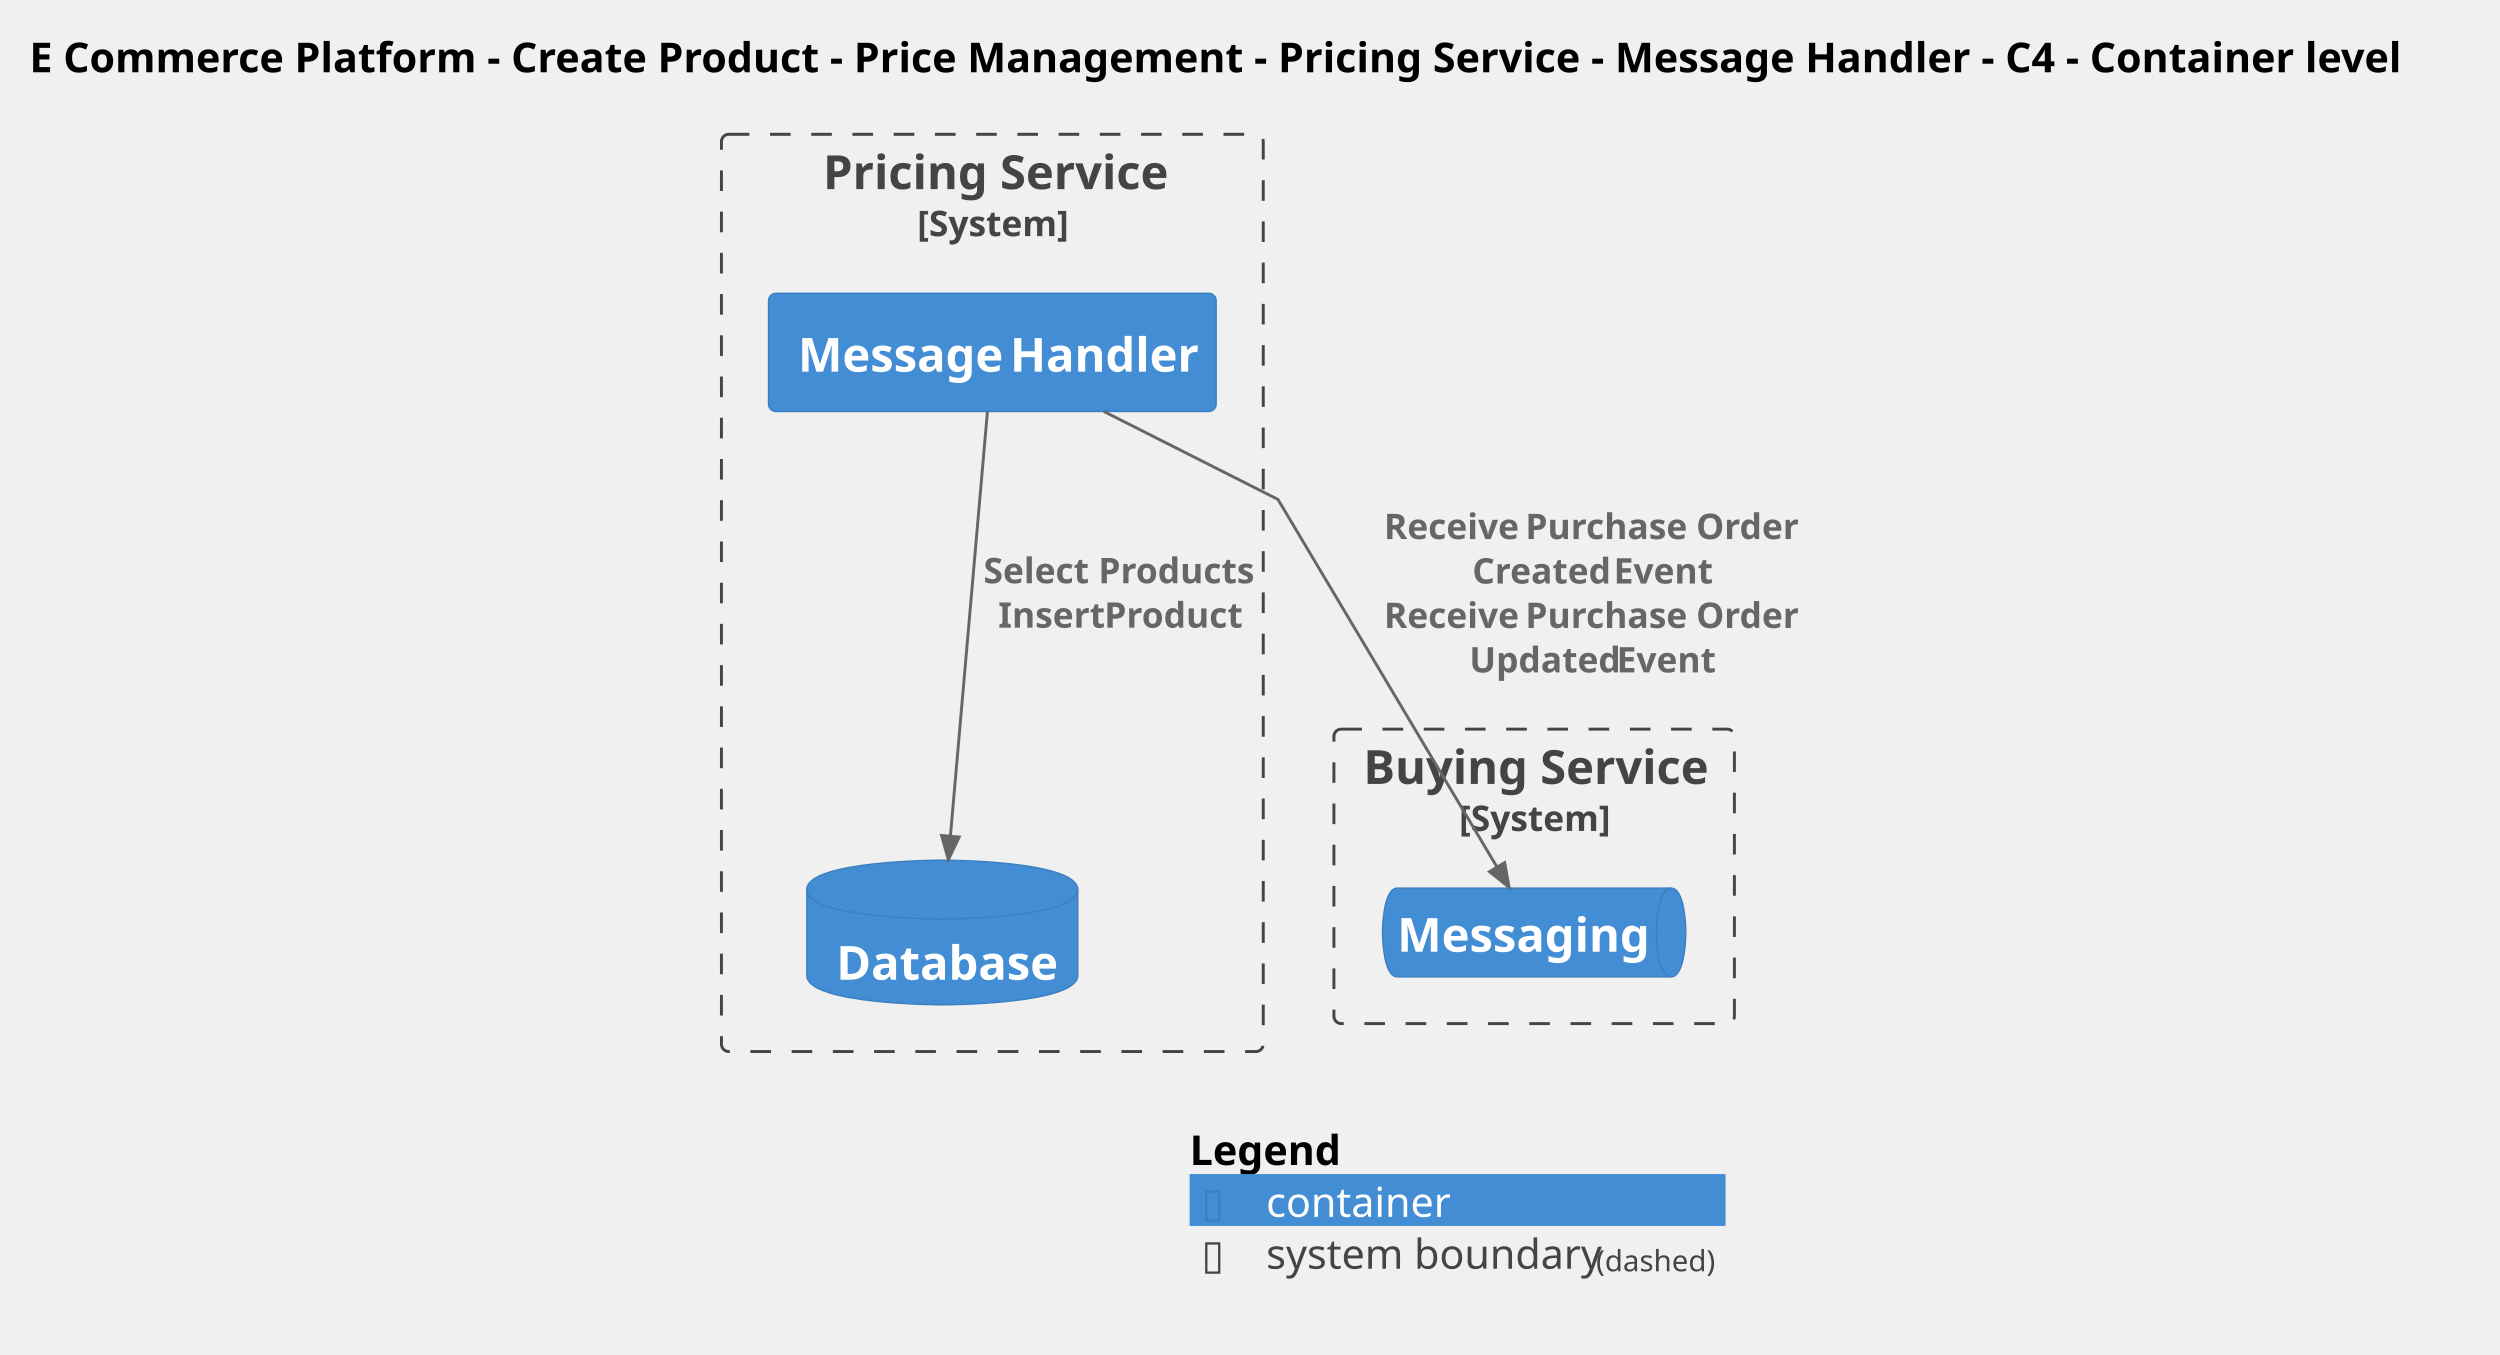
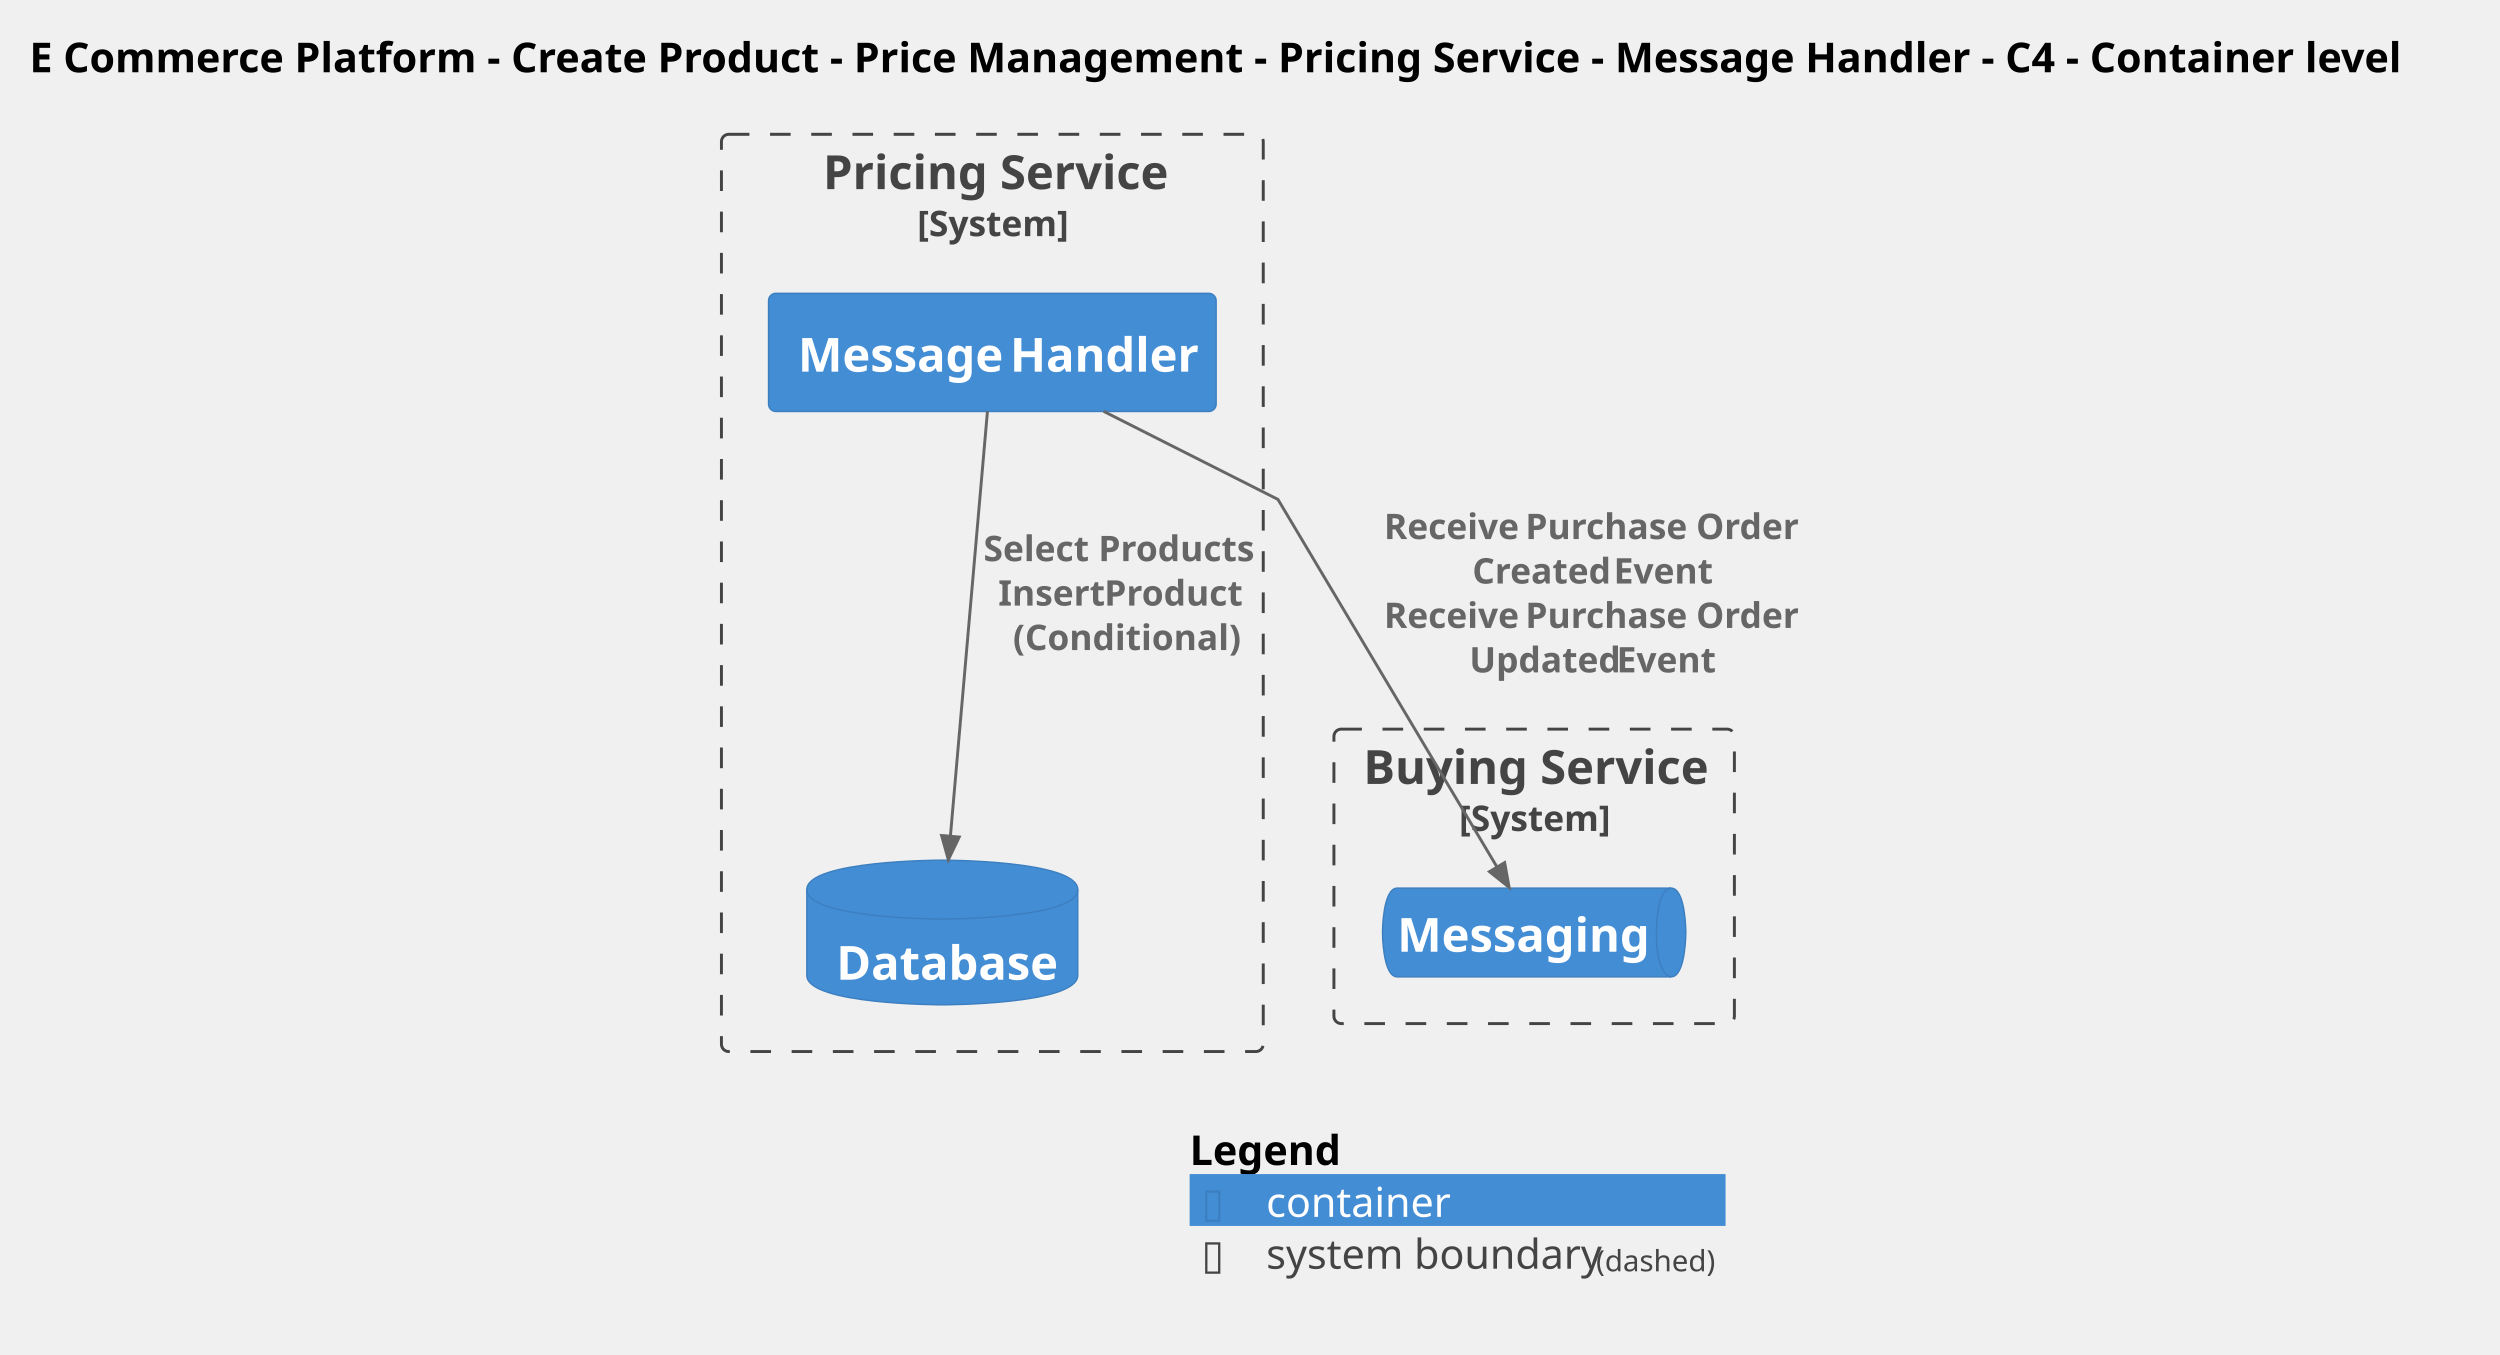
<svg xmlns="http://www.w3.org/2000/svg" contentStyleType="text/css" height="460px" preserveAspectRatio="none" style="width:849px;height:460px;background:#FFFFFF;" version="1.1" viewBox="0 0 849 460" width="849px" zoomAndPan="magnify">
  <defs />
  <g>
    <text fill="#000000" font-family="sans-serif" font-size="14" font-weight="bold" lengthAdjust="spacing" textLength="821" x="10" y="24.533">E Commerce Platform - Create Product - Price Management - Pricing Service - Message Handler - C4 - Container level</text>
    <g id="cluster_ECommercePlatform.CreateProduct.PriceManagement.SoftwareSystems.PricingService">
      <rect fill="none" height="311.5" rx="2.5" ry="2.5" style="stroke:#444444;stroke-width:1.0;stroke-dasharray:7.0,7.0;" width="184" x="245" y="45.609" />
      <text fill="#444444" font-family="sans-serif" font-size="16" font-weight="bold" lengthAdjust="spacing" textLength="115" x="279.5" y="64.219">Pricing Service</text>
      <text fill="#444444" font-family="sans-serif" font-size="12" font-weight="bold" lengthAdjust="spacing" textLength="51" x="311.5" y="80.191">[System]</text>
    </g>
    <g id="cluster_ECommercePlatform.CreateProduct.BuyingAndMerchandising.SoftwareSystems.BuyingService">
      <rect fill="none" height="100" rx="2.5" ry="2.5" style="stroke:#444444;stroke-width:1.0;stroke-dasharray:7.0,7.0;" width="136" x="453" y="247.609" />
      <text fill="#444444" font-family="sans-serif" font-size="16" font-weight="bold" lengthAdjust="spacing" textLength="116" x="463" y="266.219">Buying Service</text>
      <text fill="#444444" font-family="sans-serif" font-size="12" font-weight="bold" lengthAdjust="spacing" textLength="51" x="495.5" y="282.191">[System]</text>
    </g>
    <g id="elem_ECommercePlatform.CreateProduct.PriceManagement.SoftwareSystems.PricingService.Containers.MessageHandler">
      <rect fill="#438DD5" height="40.125" rx="2.5" ry="2.5" style="stroke:#3C7FC0;stroke-width:0.5;" width="152" x="261" y="99.609" />
      <text fill="#FFFFFF" font-family="sans-serif" font-size="16" font-weight="bold" lengthAdjust="spacing" textLength="68" x="271" y="126.219">Message</text>
      <text fill="#FFFFFF" font-family="sans-serif" font-size="16" font-weight="bold" lengthAdjust="spacing" textLength="4" x="339" y="126.219"> </text>
      <text fill="#FFFFFF" font-family="sans-serif" font-size="16" font-weight="bold" lengthAdjust="spacing" textLength="60" x="343" y="126.219">Handler</text>
    </g>
    <g id="elem_ECommercePlatform.CreateProduct.PriceManagement.SoftwareSystems.PricingService.Containers.Database">
      <path d="M274,302.109 C274,292.109 320,292.109 320,292.109 C320,292.109 366,292.109 366,302.109 L366,331.234 C366,341.234 320,341.234 320,341.234 C320,341.234 274,341.234 274,331.234 L274,302.109 " fill="#438DD5" style="stroke:#3C7FC0;stroke-width:0.5;" />
      <path d="M274,302.109 C274,312.109 320,312.109 320,312.109 C320,312.109 366,312.109 366,302.109 " fill="none" style="stroke:#3C7FC0;stroke-width:0.5;" />
      <text fill="#FFFFFF" font-family="sans-serif" font-size="16" font-weight="bold" lengthAdjust="spacing" textLength="72" x="284" y="332.719">Database</text>
    </g>
    <g id="elem_ECommercePlatform.CreateProduct.BuyingAndMerchandising.SoftwareSystems.BuyingService.Containers.Messaging">
      <path d="M474.5,301.609 L567.5,301.609 C572.5,301.609 572.5,316.672 572.5,316.672 C572.5,316.672 572.5,331.734 567.5,331.734 L474.5,331.734 C469.5,331.734 469.5,316.672 469.5,316.672 C469.5,316.672 469.5,301.609 474.5,301.609 " fill="#438DD5" style="stroke:#3C7FC0;stroke-width:0.5;" />
      <path d="M567.5,301.609 C562.5,301.609 562.5,316.672 562.5,316.672 C562.5,331.734 567.5,331.734 567.5,331.734 " fill="none" style="stroke:#3C7FC0;stroke-width:0.5;" />
      <text fill="#FFFFFF" font-family="sans-serif" font-size="16" font-weight="bold" lengthAdjust="spacing" textLength="83" x="474.5" y="323.219">Messaging</text>
    </g>
    <g id="link_ECommercePlatform.CreateProduct.PriceManagement.SoftwareSystems.PricingService.Containers.MessageHandler_ECommercePlatform.CreateProduct.BuyingAndMerchandising.SoftwareSystems.BuyingService.Containers.Messaging">
      <path d="M374.78,139.689 C402.02,153.449 434,169.609 434,169.609 C434,169.609 486.515,257.737 508.405,294.477 " fill="none" id="ECommercePlatform.CreateProduct.PriceManagement.SoftwareSystems.PricingService.Containers.MessageHandler-to-ECommercePlatform.CreateProduct.BuyingAndMerchandising.SoftwareSystems.BuyingService.Containers.Messaging" style="stroke:#666666;stroke-width:1.0;" />
      <polygon fill="#666666" points="512.5,301.349,510.983,292.941,505.828,296.012,512.5,301.349" style="stroke:#666666;stroke-width:1.0;" />
      <text fill="#666666" font-family="sans-serif" font-size="12" font-weight="bold" lengthAdjust="spacing" textLength="45" x="470" y="183.066">Receive</text>
      <text fill="#666666" font-family="sans-serif" font-size="12" font-weight="bold" lengthAdjust="spacing" textLength="3" x="515" y="183.066"> </text>
      <text fill="#666666" font-family="sans-serif" font-size="12" font-weight="bold" lengthAdjust="spacing" textLength="55" x="518" y="183.066">Purchase</text>
      <text fill="#666666" font-family="sans-serif" font-size="12" font-weight="bold" lengthAdjust="spacing" textLength="3" x="573" y="183.066"> </text>
      <text fill="#666666" font-family="sans-serif" font-size="12" font-weight="bold" lengthAdjust="spacing" textLength="33" x="576" y="183.066">Order</text>
      <text fill="#666666" font-family="sans-serif" font-size="12" font-weight="bold" lengthAdjust="spacing" textLength="45" x="500" y="198.16">Created</text>
      <text fill="#666666" font-family="sans-serif" font-size="12" font-weight="bold" lengthAdjust="spacing" textLength="3" x="545" y="198.16"> </text>
      <text fill="#666666" font-family="sans-serif" font-size="12" font-weight="bold" lengthAdjust="spacing" textLength="31" x="548" y="198.16">Event</text>
      <text fill="#666666" font-family="sans-serif" font-size="12" font-weight="bold" lengthAdjust="spacing" textLength="45" x="470" y="213.254">Receive</text>
      <text fill="#666666" font-family="sans-serif" font-size="12" font-weight="bold" lengthAdjust="spacing" textLength="3" x="515" y="213.254"> </text>
      <text fill="#666666" font-family="sans-serif" font-size="12" font-weight="bold" lengthAdjust="spacing" textLength="55" x="518" y="213.254">Purchase</text>
      <text fill="#666666" font-family="sans-serif" font-size="12" font-weight="bold" lengthAdjust="spacing" textLength="3" x="573" y="213.254"> </text>
      <text fill="#666666" font-family="sans-serif" font-size="12" font-weight="bold" lengthAdjust="spacing" textLength="33" x="576" y="213.254">Order</text>
      <text fill="#666666" font-family="sans-serif" font-size="12" font-weight="bold" lengthAdjust="spacing" textLength="47" x="499" y="228.348">Updated</text>
      <text fill="#666666" font-family="sans-serif" font-size="12" font-weight="bold" lengthAdjust="spacing" textLength="3" x="546" y="228.348"> </text>
      <text fill="#666666" font-family="sans-serif" font-size="12" font-weight="bold" lengthAdjust="spacing" textLength="31" x="549" y="228.348">Event</text>
    </g>
    <g id="link_ECommercePlatform.CreateProduct.PriceManagement.SoftwareSystems.PricingService.Containers.MessageHandler_ECommercePlatform.CreateProduct.PriceManagement.SoftwareSystems.PricingService.Containers.Database">
      <path d="M335.34,139.659 C332.21,175.499 326.165,244.9 322.755,284 " fill="none" id="ECommercePlatform.CreateProduct.PriceManagement.SoftwareSystems.PricingService.Containers.MessageHandler-to-ECommercePlatform.CreateProduct.PriceManagement.SoftwareSystems.PricingService.Containers.Database" style="stroke:#666666;stroke-width:1.0;" />
      <polygon fill="#666666" points="322.06,291.969,325.744,284.26,319.766,283.739,322.06,291.969" style="stroke:#666666;stroke-width:1.0;" />
-       <text fill="#666666" font-family="sans-serif" font-size="12" font-weight="bold" lengthAdjust="spacing" textLength="36" x="334" y="198.066">Select</text>
-       <text fill="#666666" font-family="sans-serif" font-size="12" font-weight="bold" lengthAdjust="spacing" textLength="3" x="370" y="198.066"> </text>
-       <text fill="#666666" font-family="sans-serif" font-size="12" font-weight="bold" lengthAdjust="spacing" textLength="52" x="373" y="198.066">Products</text>
-       <text fill="#666666" font-family="sans-serif" font-size="12" font-weight="bold" lengthAdjust="spacing" textLength="33" x="339" y="213.16">Insert</text>
-       <text fill="#666666" font-family="sans-serif" font-size="12" font-weight="bold" lengthAdjust="spacing" textLength="3" x="372" y="213.16"> </text>
-       <text fill="#666666" font-family="sans-serif" font-size="12" font-weight="bold" lengthAdjust="spacing" textLength="45" x="375" y="213.16">Product</text>
+       <text fill="#666666" font-family="sans-serif" font-size="12" font-weight="bold" lengthAdjust="spacing" textLength="36" x="334" y="190.566">Select</text>
+       <text fill="#666666" font-family="sans-serif" font-size="12" font-weight="bold" lengthAdjust="spacing" textLength="3" x="370" y="190.566"> </text>
+       <text fill="#666666" font-family="sans-serif" font-size="12" font-weight="bold" lengthAdjust="spacing" textLength="52" x="373" y="190.566">Products</text>
+       <text fill="#666666" font-family="sans-serif" font-size="12" font-weight="bold" lengthAdjust="spacing" textLength="33" x="339" y="205.66">Insert</text>
+       <text fill="#666666" font-family="sans-serif" font-size="12" font-weight="bold" lengthAdjust="spacing" textLength="3" x="372" y="205.66"> </text>
+       <text fill="#666666" font-family="sans-serif" font-size="12" font-weight="bold" lengthAdjust="spacing" textLength="45" x="375" y="205.66">Product</text>
+       <text fill="#666666" font-family="sans-serif" font-size="12" font-weight="bold" lengthAdjust="spacing" textLength="71" x="344" y="220.754">(Conditional)</text>
    </g>
    <rect fill="none" height="17.609" style="stroke:none;stroke-width:1.0;" width="182" x="404" y="381.109" />
    <text fill="#000000" font-family="sans-serif" font-size="14" font-weight="bold" lengthAdjust="spacing" textLength="53" x="404" y="395.643">Legend</text>
    <text fill="#FFFFFF" font-family="sans-serif" font-size="14" lengthAdjust="spacing" textLength="4" x="457" y="395.643"> </text>
    <rect fill="#438DD5" height="17.609" style="stroke:none;stroke-width:1.0;" width="182" x="404" y="398.719" />
    <text fill="#3C7FC0" font-family="sans-serif" font-size="14" lengthAdjust="spacing" textLength="14" x="408" y="413.252">▯</text>
    <text fill="#FFFFFF" font-family="sans-serif" font-size="14" lengthAdjust="spacing" textLength="4" x="422" y="413.252"> </text>
    <text fill="#FFFFFF" font-family="sans-serif" font-size="14" lengthAdjust="spacing" textLength="59" x="430" y="413.252">container</text>
    <text fill="#FFFFFF" font-family="sans-serif" font-size="14" lengthAdjust="spacing" textLength="4" x="493" y="413.252"> </text>
    <rect fill="none" height="17.609" style="stroke:none;stroke-width:1.0;" width="182" x="404" y="416.328" />
    <text fill="#444444" font-family="sans-serif" font-size="14" lengthAdjust="spacing" textLength="14" x="408" y="430.861">▯</text>
    <text fill="#FFFFFF" font-family="sans-serif" font-size="14" lengthAdjust="spacing" textLength="4" x="422" y="430.861"> </text>
    <text fill="#444444" font-family="sans-serif" font-size="14" lengthAdjust="spacing" textLength="108" x="430" y="430.861">system boundary</text>
    <text fill="#444444" font-family="sans-serif" font-size="10" lengthAdjust="spacing" textLength="40" x="542" y="431.74">(dashed)</text>
    <text fill="#FFFFFF" font-family="sans-serif" font-size="14" lengthAdjust="spacing" textLength="4" x="582" y="430.861"> </text>
    <line style="stroke:none;stroke-width:1.0;" x1="404" x2="586" y1="381.109" y2="381.109" />
    <line style="stroke:none;stroke-width:1.0;" x1="404" x2="586" y1="398.719" y2="398.719" />
    <line style="stroke:none;stroke-width:1.0;" x1="404" x2="586" y1="416.328" y2="416.328" />
    <line style="stroke:none;stroke-width:1.0;" x1="404" x2="586" y1="433.938" y2="433.938" />
    <line style="stroke:none;stroke-width:1.0;" x1="404" x2="404" y1="381.109" y2="433.938" />
    <line style="stroke:none;stroke-width:1.0;" x1="586" x2="586" y1="381.109" y2="433.938" />
  </g>
</svg>
